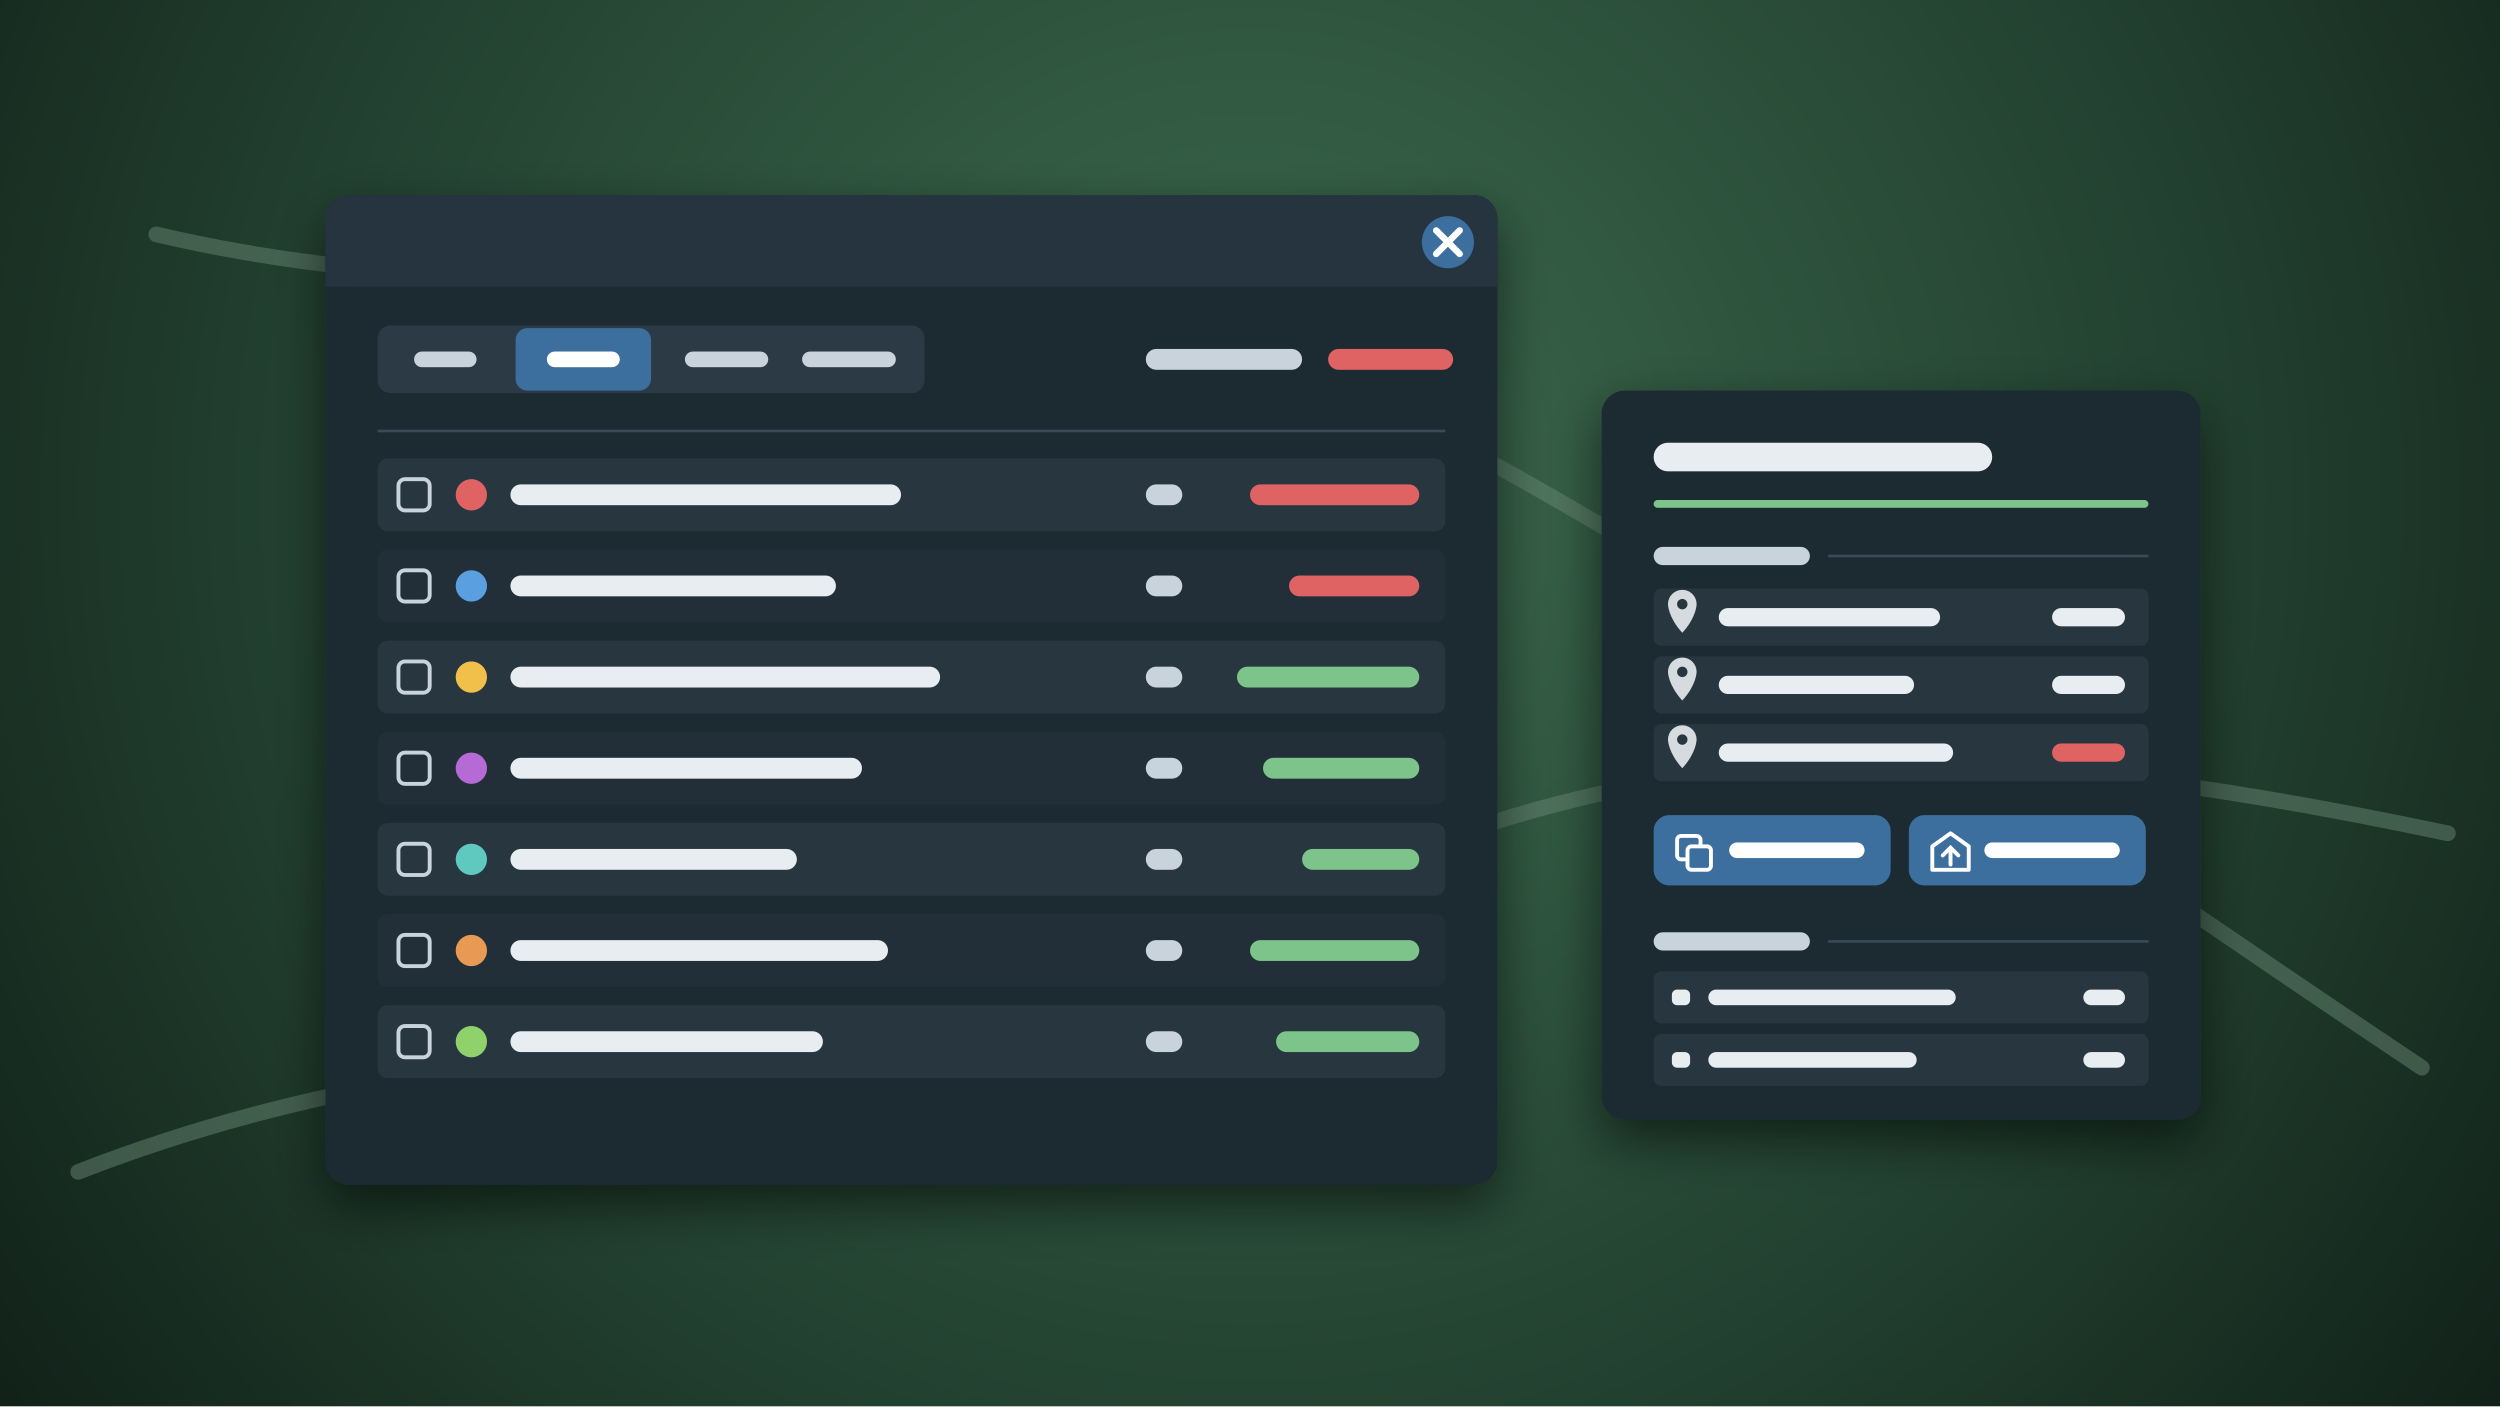
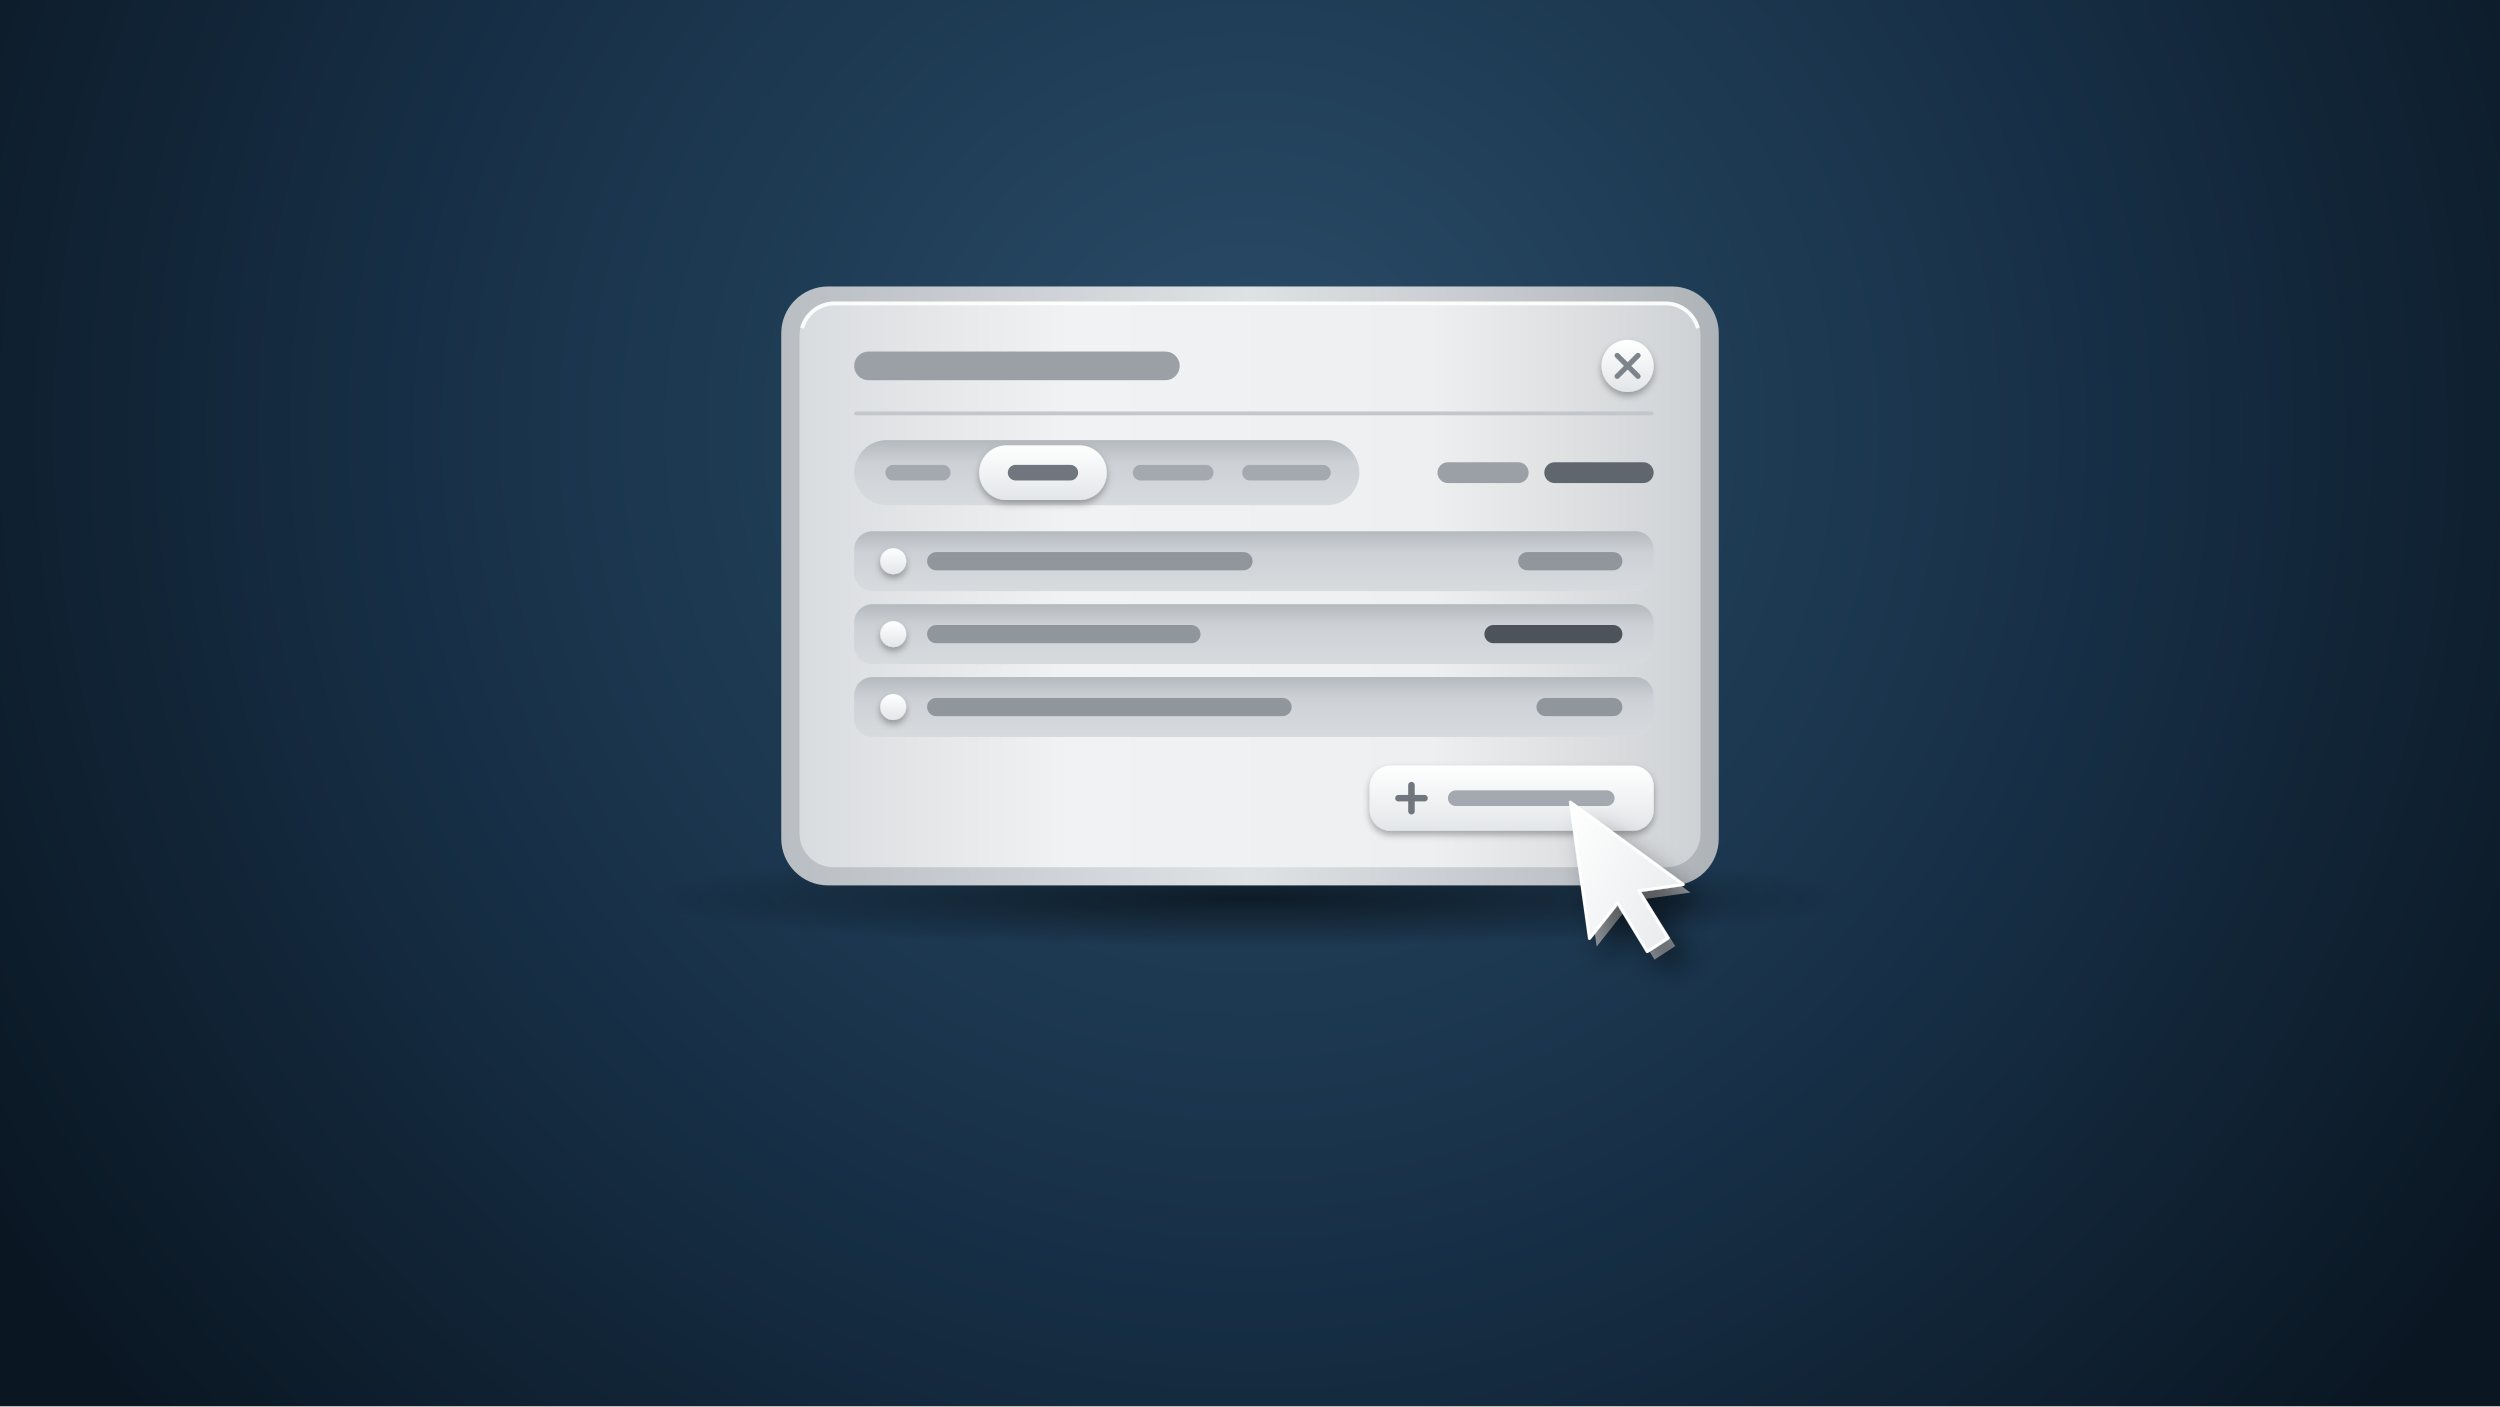
<svg xmlns="http://www.w3.org/2000/svg" width="1920" height="1080" viewBox="0 0 1920 1080">
  <defs>
-     <radialGradient id="sky" cx="960" cy="380" r="1250" gradientUnits="userSpaceOnUse">
-       <stop offset="0" stop-color="#3d6b4f" />
-       <stop offset="0.6" stop-color="#22402f" />
-       <stop offset="1" stop-color="#0f1d16" />
+     <radialGradient id="background-glow-fill" cx="960" cy="330" r="1150" gradientUnits="userSpaceOnUse">
+       <stop offset="0" stop-color="#2a4c68" />
+       <stop offset="0.55" stop-color="#173047" />
+       <stop offset="1" stop-color="#0a1622" />
    </radialGradient>
-     <filter id="shadow" x="-10%" y="-10%" width="120%" height="130%">
-       <feDropShadow dx="0" dy="16" stdDeviation="20" flood-color="#000" flood-opacity="0.55" />
+     <radialGradient id="ground-shadow-fill" cx="0.5" cy="0.5" r="0.5">
+       <stop offset="0" stop-color="#000" stop-opacity="0.55" />
+       <stop offset="1" stop-color="#000" stop-opacity="0" />
+     </radialGradient>
+     <linearGradient id="window-bevel-fill" x1="600" y1="0" x2="1320" y2="0" gradientUnits="userSpaceOnUse">
+       <stop offset="0" stop-color="#b9bec3" />
+       <stop offset="0.5" stop-color="#dfe2e5" />
+       <stop offset="1" stop-color="#aeb3b8" />
+     </linearGradient>
+     <linearGradient id="window-face-fill" x1="614" y1="0" x2="1306" y2="0" gradientUnits="userSpaceOnUse">
+       <stop offset="0" stop-color="#d9dcdf" />
+       <stop offset="0.3" stop-color="#f1f2f3" />
+       <stop offset="0.7" stop-color="#eeeff0" />
+       <stop offset="1" stop-color="#cfd2d5" />
+     </linearGradient>
+     <linearGradient id="recess-fill" x1="0" y1="0" x2="0" y2="1">
+       <stop offset="0" stop-color="#b4b9be" />
+       <stop offset="0.35" stop-color="#cdd1d5" />
+       <stop offset="1" stop-color="#d8dbde" />
+     </linearGradient>
+     <linearGradient id="raised-fill" x1="0" y1="0" x2="0" y2="1">
+       <stop offset="0" stop-color="#ffffff" />
+       <stop offset="1" stop-color="#e3e6e9" />
+     </linearGradient>
+     <linearGradient id="pointer-fill" x1="0" y1="0" x2="1" y2="1">
+       <stop offset="0" stop-color="#ffffff" />
+       <stop offset="1" stop-color="#e6e8ea" />
+     </linearGradient>
+     <filter id="raised-shadow" x="-20%" y="-30%" width="140%" height="170%">
+       <feDropShadow dx="0" dy="3" stdDeviation="3" flood-color="#000" flood-opacity="0.32" />
+     </filter>
+     <filter id="pointer-shadow" x="-40%" y="-30%" width="200%" height="170%">
+       <feDropShadow dx="10" dy="16" stdDeviation="9" flood-color="#000" flood-opacity="0.45" />
    </filter>
  </defs>
-   <rect width="1920" height="1080" fill="url(#sky)" />
-   <g stroke="#6f8f7a" stroke-width="12" fill="none" stroke-linecap="round" opacity="0.45">
-     <path d="M60 900 C 420 760, 700 840, 980 700 S 1500 560, 1880 640" />
-     <path d="M120 180 C 460 260, 760 160, 1040 300 S 1560 620, 1860 820" />
+   <g id="background">
+     <rect width="1920" height="1080" fill="url(#background-glow-fill)" />
  </g>
-   <g fill="#9fbfa9" opacity="0.55">
-     <rect x="452" y="770" width="40" height="22" rx="6" />
-     <rect x="960" y="690" width="40" height="22" rx="6" />
-     <rect x="1020" y="290" width="40" height="22" rx="6" />
-     <rect x="1500" y="600" width="40" height="22" rx="6" />
+   <g id="window">
+     <ellipse id="window-shadow" cx="960" cy="690" rx="470" ry="38" fill="url(#ground-shadow-fill)" />
+     <rect id="window-bevel" x="600" y="220" width="720" height="460" rx="36" fill="url(#window-bevel-fill)" />
+     <rect id="window-face" x="614" y="232" width="692" height="434" rx="26" fill="url(#window-face-fill)" />
+     <path id="window-highlight" fill="none" stroke="#ffffff" stroke-opacity="0.9" stroke-width="3" d="M616,252 A26,26 0 0 1 640,233 H1280 A26,26 0 0 1 1304,252" />
+     <rect x="656" y="270" width="250" height="22" rx="11" fill="#9aa0a6" />
+     <circle cx="1250" cy="281" r="20" fill="url(#raised-fill)" filter="url(#raised-shadow)" />
+     <path d="M1242,273 L1258,289 M1258,273 L1242,289" stroke="#7d848b" stroke-width="4" stroke-linecap="round" />
+     <rect x="656" y="316" width="614" height="3" rx="1.5" fill="#c3c7cb" />
+     <rect x="656" y="338" width="388" height="50" rx="25" fill="url(#recess-fill)" />
+     <rect x="752" y="342" width="98" height="42" rx="21" fill="url(#raised-fill)" filter="url(#raised-shadow)" />
+     <rect x="680" y="357" width="50" height="12" rx="6" fill="#a3a9af" />
+     <rect x="774" y="357" width="54" height="12" rx="6" fill="#6f767d" />
+     <rect x="870" y="357" width="62" height="12" rx="6" fill="#a3a9af" />
+     <rect x="954" y="357" width="68" height="12" rx="6" fill="#a3a9af" />
+     <rect x="1104" y="355" width="70" height="16" rx="8" fill="#9aa0a6" />
+     <rect x="1186" y="355" width="84" height="16" rx="8" fill="#5f666d" />
+     <g id="rows">
+       <rect x="656" y="408" width="614" height="46" rx="14" fill="url(#recess-fill)" />
+       <circle cx="686" cy="431" r="10" fill="url(#raised-fill)" filter="url(#raised-shadow)" />
+       <rect x="712" y="424" width="250" height="14" rx="7" fill="#8f969c" />
+       <rect x="1166" y="424" width="80" height="14" rx="7" fill="#8f969c" />
+       <rect x="656" y="464" width="614" height="46" rx="14" fill="url(#recess-fill)" />
+       <circle cx="686" cy="487" r="10" fill="url(#raised-fill)" filter="url(#raised-shadow)" />
+       <rect x="712" y="480" width="210" height="14" rx="7" fill="#8f969c" />
+       <rect x="1140" y="480" width="106" height="14" rx="7" fill="#4c535a" />
+       <rect x="656" y="520" width="614" height="46" rx="14" fill="url(#recess-fill)" />
+       <circle cx="686" cy="543" r="10" fill="url(#raised-fill)" filter="url(#raised-shadow)" />
+       <rect x="712" y="536" width="280" height="14" rx="7" fill="#8f969c" />
+       <rect x="1180" y="536" width="66" height="14" rx="7" fill="#8f969c" />
+     </g>
+     <rect id="button" x="1052" y="588" width="218" height="50" rx="16" fill="url(#raised-fill)" filter="url(#raised-shadow)" />
+     <path d="M1084,603 V623 M1074,613 H1094" stroke="#6f767d" stroke-width="5" stroke-linecap="round" />
+     <rect x="1112" y="607" width="128" height="12" rx="6" fill="#a3a9af" />
  </g>
-   <g filter="url(#shadow)">
-     <rect x="250" y="150" width="900" height="760" rx="18" fill="#1f2a33" />
-   </g>
-   <rect x="250" y="150" width="900" height="70" rx="18" fill="#26343f" />
-   <rect x="250" y="200" width="900" height="20" fill="#26343f" />
-   <circle cx="1112" cy="186" r="20" fill="#3c6f9e" />
-   <path d="M1103 177 L1121 195 M1121 177 L1103 195" stroke="#fff" stroke-width="5" stroke-linecap="round" />
-   <rect x="290" y="250" width="420" height="52" rx="10" fill="#2c3a46" />
-   <rect x="292" y="252" width="100" height="48" rx="9" fill="#2c3a46" />
-   <rect x="396" y="252" width="104" height="48" rx="9" fill="#3c6f9e" />
-   <rect x="318" y="270" width="48" height="12" rx="6" fill="#c9d3dc" />
-   <rect x="420" y="270" width="56" height="12" rx="6" fill="#ffffff" />
-   <rect x="526" y="270" width="64" height="12" rx="6" fill="#c9d3dc" />
-   <rect x="616" y="270" width="72" height="12" rx="6" fill="#c9d3dc" />
-   <rect x="880" y="268" width="120" height="16" rx="8" fill="#c9d3dc" />
-   <rect x="1020" y="268" width="96" height="16" rx="8" fill="#e06363" />
-   <rect x="290" y="330" width="820" height="2" fill="#3a4a57" />
-   <g>
-     <g transform="translate(0 0)">
-       <rect x="290" y="352" width="820" height="56" rx="8" fill="#28363f" />
-       <rect x="306" y="368" width="24" height="24" rx="5" fill="none" stroke="#c9d3dc" stroke-width="3" />
-       <circle cx="362" cy="380" r="12" fill="#e06363" />
-       <rect x="392" y="372" width="300" height="16" rx="8" fill="#e8edf1" />
-       <rect x="880" y="372" width="28" height="16" rx="8" fill="#c9d3dc" />
-       <rect x="960" y="372" width="130" height="16" rx="8" fill="#e06363" />
-     </g>
-     <g transform="translate(0 70)">
-       <rect x="290" y="352" width="820" height="56" rx="8" fill="#232f38" />
-       <rect x="306" y="368" width="24" height="24" rx="5" fill="none" stroke="#c9d3dc" stroke-width="3" />
-       <circle cx="362" cy="380" r="12" fill="#5aa0e0" />
-       <rect x="392" y="372" width="250" height="16" rx="8" fill="#e8edf1" />
-       <rect x="880" y="372" width="28" height="16" rx="8" fill="#c9d3dc" />
-       <rect x="990" y="372" width="100" height="16" rx="8" fill="#e06363" />
-     </g>
-     <g transform="translate(0 140)">
-       <rect x="290" y="352" width="820" height="56" rx="8" fill="#28363f" />
-       <rect x="306" y="368" width="24" height="24" rx="5" fill="none" stroke="#c9d3dc" stroke-width="3" />
-       <circle cx="362" cy="380" r="12" fill="#f0c04a" />
-       <rect x="392" y="372" width="330" height="16" rx="8" fill="#e8edf1" />
-       <rect x="880" y="372" width="28" height="16" rx="8" fill="#c9d3dc" />
-       <rect x="950" y="372" width="140" height="16" rx="8" fill="#7cc48a" />
-     </g>
-     <g transform="translate(0 210)">
-       <rect x="290" y="352" width="820" height="56" rx="8" fill="#232f38" />
-       <rect x="306" y="368" width="24" height="24" rx="5" fill="none" stroke="#c9d3dc" stroke-width="3" />
-       <circle cx="362" cy="380" r="12" fill="#b56ad6" />
-       <rect x="392" y="372" width="270" height="16" rx="8" fill="#e8edf1" />
-       <rect x="880" y="372" width="28" height="16" rx="8" fill="#c9d3dc" />
-       <rect x="970" y="372" width="120" height="16" rx="8" fill="#7cc48a" />
-     </g>
-     <g transform="translate(0 280)">
-       <rect x="290" y="352" width="820" height="56" rx="8" fill="#28363f" />
-       <rect x="306" y="368" width="24" height="24" rx="5" fill="none" stroke="#c9d3dc" stroke-width="3" />
-       <circle cx="362" cy="380" r="12" fill="#5fc9c0" />
-       <rect x="392" y="372" width="220" height="16" rx="8" fill="#e8edf1" />
-       <rect x="880" y="372" width="28" height="16" rx="8" fill="#c9d3dc" />
-       <rect x="1000" y="372" width="90" height="16" rx="8" fill="#7cc48a" />
-     </g>
-     <g transform="translate(0 350)">
-       <rect x="290" y="352" width="820" height="56" rx="8" fill="#232f38" />
-       <rect x="306" y="368" width="24" height="24" rx="5" fill="none" stroke="#c9d3dc" stroke-width="3" />
-       <circle cx="362" cy="380" r="12" fill="#e89a55" />
-       <rect x="392" y="372" width="290" height="16" rx="8" fill="#e8edf1" />
-       <rect x="880" y="372" width="28" height="16" rx="8" fill="#c9d3dc" />
-       <rect x="960" y="372" width="130" height="16" rx="8" fill="#7cc48a" />
-     </g>
-     <g transform="translate(0 420)">
-       <rect x="290" y="352" width="820" height="56" rx="8" fill="#28363f" />
-       <rect x="306" y="368" width="24" height="24" rx="5" fill="none" stroke="#c9d3dc" stroke-width="3" />
-       <circle cx="362" cy="380" r="12" fill="#8fd16a" />
-       <rect x="392" y="372" width="240" height="16" rx="8" fill="#e8edf1" />
-       <rect x="880" y="372" width="28" height="16" rx="8" fill="#c9d3dc" />
-       <rect x="980" y="372" width="110" height="16" rx="8" fill="#7cc48a" />
-     </g>
-   </g>
-   <g filter="url(#shadow)">
-     <rect x="1230" y="300" width="460" height="560" rx="18" fill="#1f2a33" />
-   </g>
-   <rect x="1270" y="340" width="260" height="22" rx="11" fill="#e8edf1" />
-   <rect x="1270" y="384" width="380" height="6" rx="3" fill="#7cc48a" />
-   <rect x="1270" y="420" width="120" height="14" rx="7" fill="#c9d3dc" />
-   <rect x="1404" y="426" width="246" height="2" fill="#3a4a57" />
-   <g fill="#28363f">
-     <rect x="1270" y="452" width="380" height="44" rx="6" />
-     <rect x="1270" y="504" width="380" height="44" rx="6" />
-     <rect x="1270" y="556" width="380" height="44" rx="6" />
-   </g>
-   <g fill="#e8edf1">
-     <path d="M1292 486 C1281 474 1281 464 1281 464 A11 11 0 1 1 1303 464 C1303 464 1303 474 1292 486 Z" opacity="0.9" />
-     <circle cx="1292" cy="464" r="4" fill="#28363f" />
-     <path d="M1292 538 C1281 526 1281 516 1281 516 A11 11 0 1 1 1303 516 C1303 516 1303 526 1292 538 Z" opacity="0.9" />
-     <circle cx="1292" cy="516" r="4" fill="#28363f" />
-     <path d="M1292 590 C1281 578 1281 568 1281 568 A11 11 0 1 1 1303 568 C1303 568 1303 578 1292 590 Z" opacity="0.9" />
-     <circle cx="1292" cy="568" r="4" fill="#28363f" />
-     <rect x="1320" y="467" width="170" height="14" rx="7" />
-     <rect x="1320" y="519" width="150" height="14" rx="7" />
-     <rect x="1320" y="571" width="180" height="14" rx="7" />
-     <rect x="1576" y="467" width="56" height="14" rx="7" />
-     <rect x="1576" y="519" width="56" height="14" rx="7" />
-     <rect x="1576" y="571" width="56" height="14" rx="7" fill="#e06363" />
-   </g>
-   <rect x="1270" y="626" width="182" height="54" rx="12" fill="#3c6f9e" />
-   <rect x="1288" y="642" width="18" height="18" rx="3" fill="none" stroke="#fff" stroke-width="3" />
-   <rect x="1296" y="650" width="18" height="18" rx="3" fill="#3c6f9e" stroke="#fff" stroke-width="3" />
-   <rect x="1328" y="647" width="104" height="12" rx="6" fill="#ffffff" />
-   <rect x="1466" y="626" width="182" height="54" rx="12" fill="#3c6f9e" />
-   <path d="M1484 668 V650 L1498 640 L1512 650 V668 Z" fill="none" stroke="#fff" stroke-width="3" stroke-linejoin="round" />
-   <path d="M1498 664 V652 M1492 657 L1498 651 L1504 657" stroke="#fff" stroke-width="3" fill="none" stroke-linecap="round" />
-   <rect x="1524" y="647" width="104" height="12" rx="6" fill="#ffffff" />
-   <rect x="1270" y="716" width="120" height="14" rx="7" fill="#c9d3dc" />
-   <rect x="1404" y="722" width="246" height="2" fill="#3a4a57" />
-   <g fill="#28363f">
-     <rect x="1270" y="746" width="380" height="40" rx="6" />
-     <rect x="1270" y="794" width="380" height="40" rx="6" />
-   </g>
-   <g fill="#e8edf1">
-     <rect x="1284" y="760" width="14" height="12" rx="4" />
-     <rect x="1312" y="760" width="190" height="12" rx="6" />
-     <rect x="1600" y="760" width="32" height="12" rx="6" />
-     <rect x="1284" y="808" width="14" height="12" rx="4" />
-     <rect x="1312" y="808" width="160" height="12" rx="6" />
-     <rect x="1600" y="808" width="32" height="12" rx="6" />
+   <g id="pointer" transform="translate(1206 616) rotate(-8) scale(1.15)" stroke-linejoin="round">
+     <path id="pointer-side" fill="#9da2a7" d="M4,6 L4,98 L26,77 L41,112 L56,105 L41,71 L71,71 Z" />
+     <path id="pointer-top" fill="url(#pointer-fill)" stroke="#ffffff" stroke-width="2" filter="url(#pointer-shadow)" d="M0,0 L0,92 L22,71 L37,106 L52,99 L37,65 L67,65 Z" />
  </g>
</svg>
